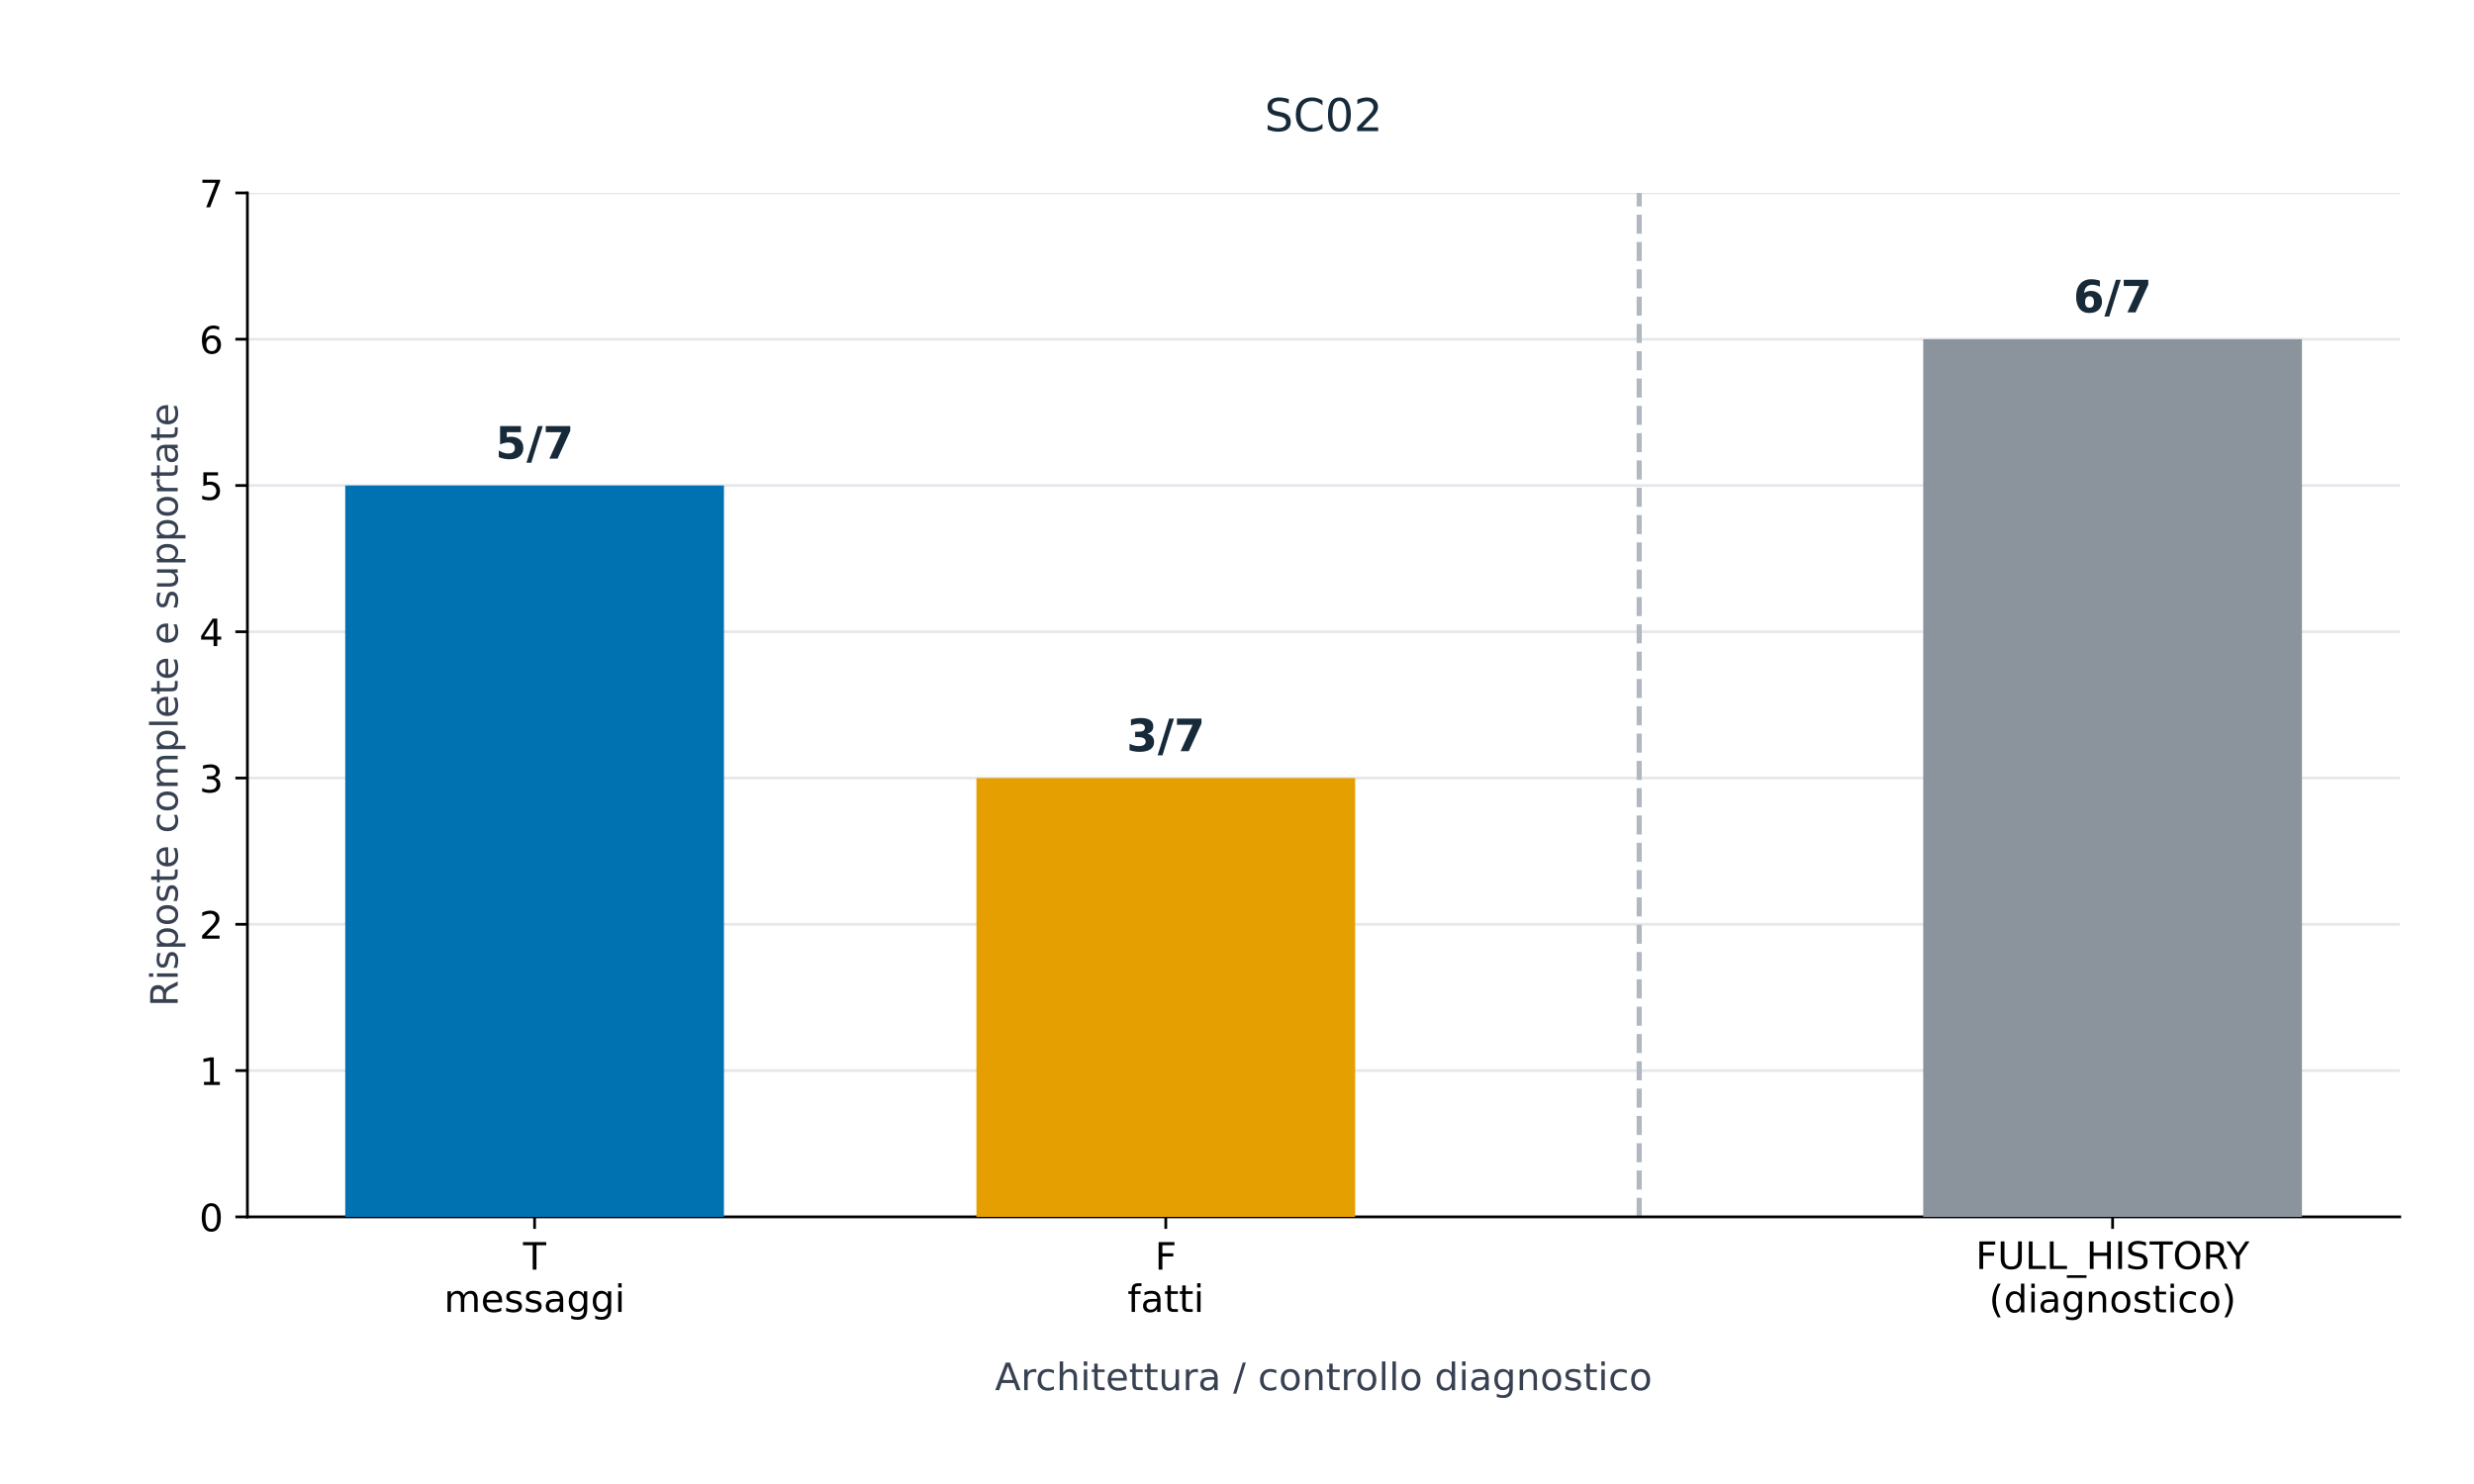
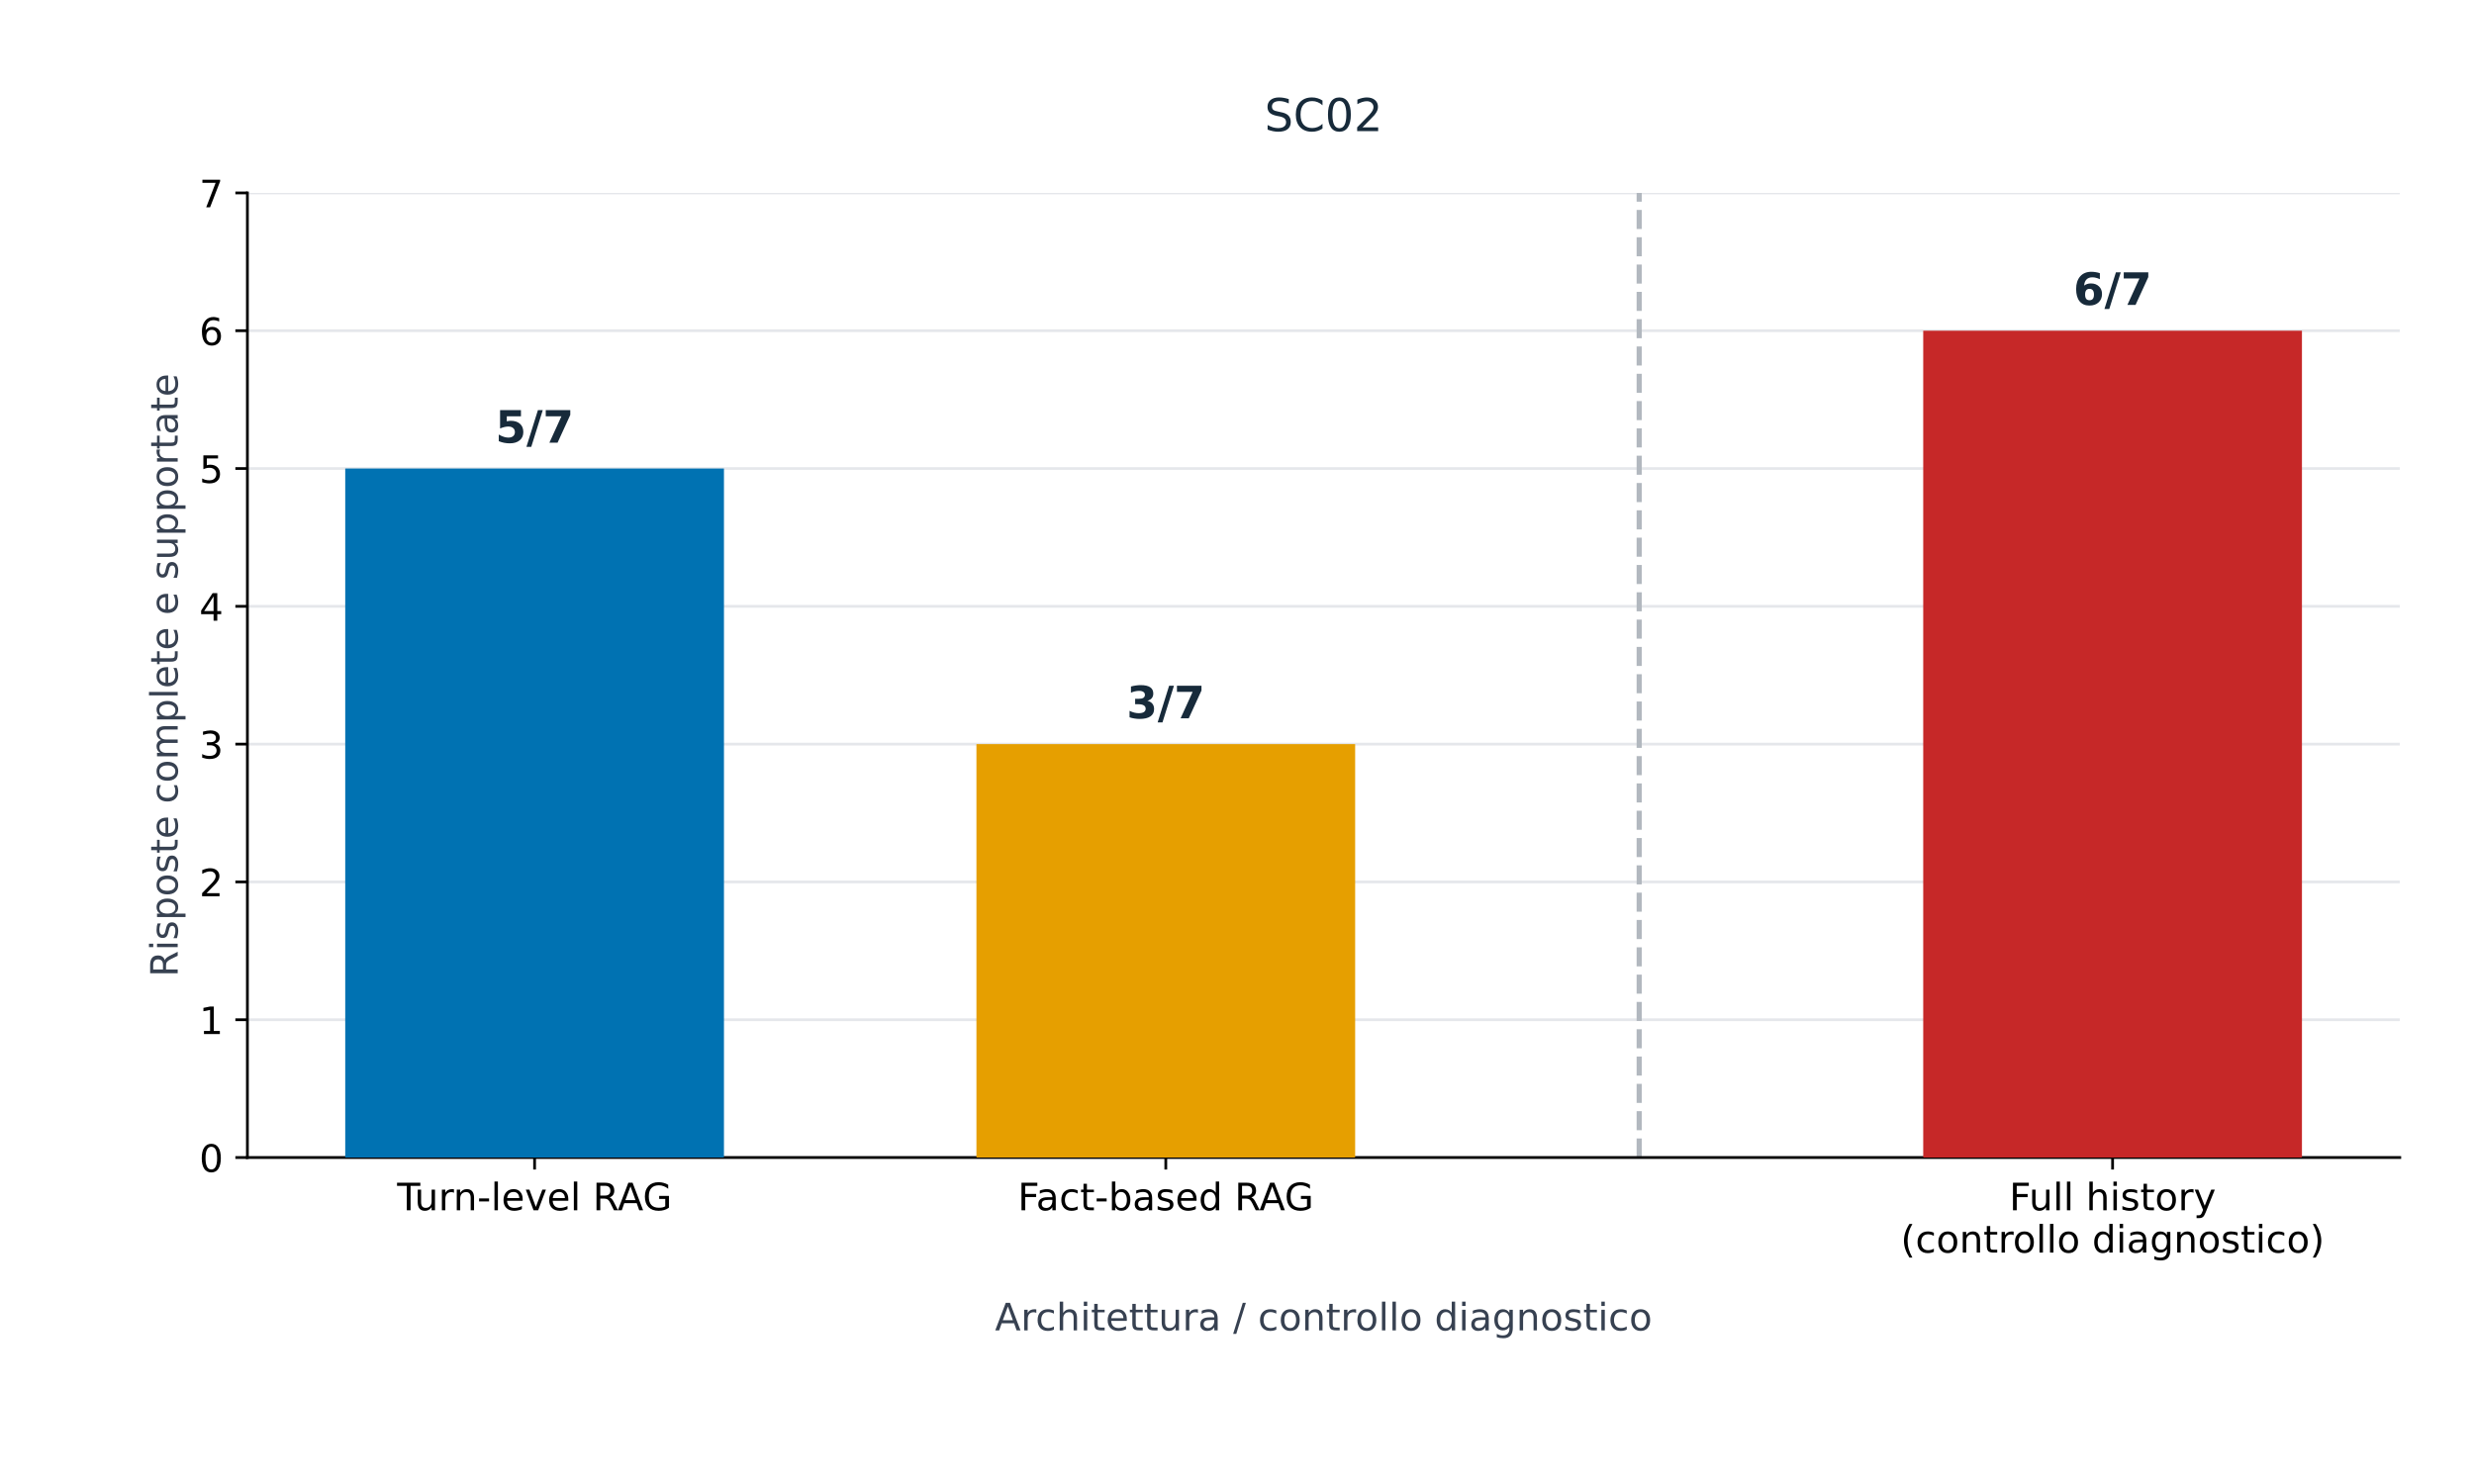
<svg xmlns="http://www.w3.org/2000/svg" xmlns:xlink="http://www.w3.org/1999/xlink" width="720pt" height="432pt" viewBox="0 0 720 432" version="1.1">
  <defs>
    <style type="text/css">*{stroke-linejoin: round; stroke-linecap: butt}</style>
  </defs>
  <g id="figure_1">
    <g id="patch_1">
      <path d="M 0 432  L 720 432  L 720 0  L 0 0  z " style="fill: #ffffff" />
    </g>
    <g id="axes_1">
      <g id="patch_2">
-         <path d="M 72 354.24  L 698.4 354.24  L 698.4 56.16  L 72 56.16  z " style="fill: #ffffff" />
+         <path d="M 72 336.96  L 698.4 336.96  L 698.4 56.16  L 72 56.16  z " style="fill: #ffffff" />
      </g>
      <g id="matplotlib.axis_1">
        <g id="xtick_1">
          <g id="line2d_1">
            <defs>
-               <path id="mb00d5951a7" d="M 0 0  L 0 3.5  " style="stroke: #000000; stroke-width: 0.8" />
+               <path id="md474aef651" d="M 0 0  L 0 3.5  " style="stroke: #000000; stroke-width: 0.8" />
            </defs>
            <g>
-               <use xlink:href="#mb00d5951a7" x="155.581" y="354.24" style="stroke: #000000; stroke-width: 0.8" />
+               <use xlink:href="#md474aef651" x="155.581" y="336.96" style="stroke: #000000; stroke-width: 0.8" />
            </g>
          </g>
          <g id="text_1">
-             <text style="font: 11px 'DejaVu Sans'" transform="translate(152.2219 369.5983)">T</text>
-             <text style="font: 11px 'DejaVu Sans'" transform="translate(129.2276 381.9159)">messaggi</text>
+             <text style="font: 11px 'DejaVu Sans'; text-anchor: middle" x="155.581" y="352.318" transform="rotate(-0 155.5812 352.3183)">Turn-level RAG</text>
          </g>
        </g>
        <g id="xtick_2">
          <g id="line2d_2">
            <g>
-               <use xlink:href="#mb00d5951a7" x="339.276" y="354.24" style="stroke: #000000; stroke-width: 0.8" />
+               <use xlink:href="#md474aef651" x="339.276" y="336.96" style="stroke: #000000; stroke-width: 0.8" />
            </g>
          </g>
          <g id="text_2">
-             <text style="font: 11px 'DejaVu Sans'" transform="translate(336.1129 369.5983)">F</text>
-             <text style="font: 11px 'DejaVu Sans'" transform="translate(328.1293 381.9159)">fatti</text>
+             <text style="font: 11px 'DejaVu Sans'; text-anchor: middle" x="339.276" y="352.318" transform="rotate(-0 339.2762 352.3183)">Fact-based RAG</text>
          </g>
        </g>
        <g id="xtick_3">
          <g id="line2d_3">
            <g>
-               <use xlink:href="#mb00d5951a7" x="614.819" y="354.24" style="stroke: #000000; stroke-width: 0.8" />
+               <use xlink:href="#md474aef651" x="614.819" y="336.96" style="stroke: #000000; stroke-width: 0.8" />
            </g>
          </g>
          <g id="text_3">
-             <text style="font: 11px 'DejaVu Sans'" transform="translate(574.9816 369.4041)">FULL_HISTORY</text>
-             <text style="font: 11px 'DejaVu Sans'" transform="translate(578.8556 382.0276)">(diagnostico)</text>
+             <text style="font: 11px 'DejaVu Sans'" transform="translate(584.7518 352.3183)">Full history</text>
+             <text style="font: 11px 'DejaVu Sans'" transform="translate(553.1526 364.6359)">(controllo diagnostico)</text>
          </g>
        </g>
        <g id="text_4">
-           <text style="fill: #374151; font: 11px 'DejaVu Sans'; text-anchor: middle" x="385.2" y="404.674" transform="rotate(-0 385.2 404.6735)">Architettura / controllo diagnostico</text>
+           <text style="fill: #374151; font: 11px 'DejaVu Sans'; text-anchor: middle" x="385.2" y="387.282" transform="rotate(-0 385.2 387.2818)">Architettura / controllo diagnostico</text>
        </g>
      </g>
      <g id="matplotlib.axis_2">
        <g id="ytick_1">
          <g id="line2d_4">
-             <path d="M 72 354.24  L 698.4 354.24  " clip-path="url(#p33a8df8e29)" style="fill: none; stroke: #e5e7eb; stroke-width: 0.8; stroke-linecap: square" />
+             <path d="M 72 336.96  L 698.4 336.96  " clip-path="url(#p51bc2d271f)" style="fill: none; stroke: #e5e7eb; stroke-width: 0.8; stroke-linecap: square" />
          </g>
          <g id="line2d_5">
            <defs>
-               <path id="m9489184fd2" d="M 0 0  L -3.5 0  " style="stroke: #000000; stroke-width: 0.8" />
+               <path id="m7764f9cfa3" d="M 0 0  L -3.5 0  " style="stroke: #000000; stroke-width: 0.8" />
            </defs>
            <g>
-               <use xlink:href="#m9489184fd2" x="72" y="354.24" style="stroke: #000000; stroke-width: 0.8" />
+               <use xlink:href="#m7764f9cfa3" x="72" y="336.96" style="stroke: #000000; stroke-width: 0.8" />
            </g>
          </g>
          <g id="text_5">
-             <text style="font: 11px 'DejaVu Sans'; text-anchor: end" x="65" y="358.419" transform="rotate(-0 65 358.4191)">0</text>
+             <text style="font: 11px 'DejaVu Sans'; text-anchor: end" x="65" y="341.139" transform="rotate(-0 65 341.1391)">0</text>
          </g>
        </g>
        <g id="ytick_2">
          <g id="line2d_6">
-             <path d="M 72 311.657  L 698.4 311.657  " clip-path="url(#p33a8df8e29)" style="fill: none; stroke: #e5e7eb; stroke-width: 0.8; stroke-linecap: square" />
+             <path d="M 72 296.846  L 698.4 296.846  " clip-path="url(#p51bc2d271f)" style="fill: none; stroke: #e5e7eb; stroke-width: 0.8; stroke-linecap: square" />
          </g>
          <g id="line2d_7">
            <g>
-               <use xlink:href="#m9489184fd2" x="72" y="311.657" style="stroke: #000000; stroke-width: 0.8" />
+               <use xlink:href="#m7764f9cfa3" x="72" y="296.846" style="stroke: #000000; stroke-width: 0.8" />
            </g>
          </g>
          <g id="text_6">
-             <text style="font: 11px 'DejaVu Sans'; text-anchor: end" x="65" y="315.836" transform="rotate(-0 65 315.8363)">1</text>
+             <text style="font: 11px 'DejaVu Sans'; text-anchor: end" x="65" y="301.025" transform="rotate(-0 65 301.0249)">1</text>
          </g>
        </g>
        <g id="ytick_3">
          <g id="line2d_8">
-             <path d="M 72 269.074  L 698.4 269.074  " clip-path="url(#p33a8df8e29)" style="fill: none; stroke: #e5e7eb; stroke-width: 0.8; stroke-linecap: square" />
+             <path d="M 72 256.731  L 698.4 256.731  " clip-path="url(#p51bc2d271f)" style="fill: none; stroke: #e5e7eb; stroke-width: 0.8; stroke-linecap: square" />
          </g>
          <g id="line2d_9">
            <g>
-               <use xlink:href="#m9489184fd2" x="72" y="269.074" style="stroke: #000000; stroke-width: 0.8" />
+               <use xlink:href="#m7764f9cfa3" x="72" y="256.731" style="stroke: #000000; stroke-width: 0.8" />
            </g>
          </g>
          <g id="text_7">
-             <text style="font: 11px 'DejaVu Sans'; text-anchor: end" x="65" y="273.253" transform="rotate(-0 65 273.2534)">2</text>
+             <text style="font: 11px 'DejaVu Sans'; text-anchor: end" x="65" y="260.911" transform="rotate(-0 65 260.9106)">2</text>
          </g>
        </g>
        <g id="ytick_4">
          <g id="line2d_10">
-             <path d="M 72 226.491  L 698.4 226.491  " clip-path="url(#p33a8df8e29)" style="fill: none; stroke: #e5e7eb; stroke-width: 0.8; stroke-linecap: square" />
+             <path d="M 72 216.617  L 698.4 216.617  " clip-path="url(#p51bc2d271f)" style="fill: none; stroke: #e5e7eb; stroke-width: 0.8; stroke-linecap: square" />
          </g>
          <g id="line2d_11">
            <g>
-               <use xlink:href="#m9489184fd2" x="72" y="226.491" style="stroke: #000000; stroke-width: 0.8" />
+               <use xlink:href="#m7764f9cfa3" x="72" y="216.617" style="stroke: #000000; stroke-width: 0.8" />
            </g>
          </g>
          <g id="text_8">
-             <text style="font: 11px 'DejaVu Sans'; text-anchor: end" x="65" y="230.671" transform="rotate(-0 65 230.6706)">3</text>
+             <text style="font: 11px 'DejaVu Sans'; text-anchor: end" x="65" y="220.796" transform="rotate(-0 65 220.7963)">3</text>
          </g>
        </g>
        <g id="ytick_5">
          <g id="line2d_12">
-             <path d="M 72 183.909  L 698.4 183.909  " clip-path="url(#p33a8df8e29)" style="fill: none; stroke: #e5e7eb; stroke-width: 0.8; stroke-linecap: square" />
+             <path d="M 72 176.503  L 698.4 176.503  " clip-path="url(#p51bc2d271f)" style="fill: none; stroke: #e5e7eb; stroke-width: 0.8; stroke-linecap: square" />
          </g>
          <g id="line2d_13">
            <g>
-               <use xlink:href="#m9489184fd2" x="72" y="183.909" style="stroke: #000000; stroke-width: 0.8" />
+               <use xlink:href="#m7764f9cfa3" x="72" y="176.503" style="stroke: #000000; stroke-width: 0.8" />
            </g>
          </g>
          <g id="text_9">
-             <text style="font: 11px 'DejaVu Sans'; text-anchor: end" x="65" y="188.088" transform="rotate(-0 65 188.0877)">4</text>
+             <text style="font: 11px 'DejaVu Sans'; text-anchor: end" x="65" y="180.682" transform="rotate(-0 65 180.682)">4</text>
          </g>
        </g>
        <g id="ytick_6">
          <g id="line2d_14">
-             <path d="M 72 141.326  L 698.4 141.326  " clip-path="url(#p33a8df8e29)" style="fill: none; stroke: #e5e7eb; stroke-width: 0.8; stroke-linecap: square" />
+             <path d="M 72 136.389  L 698.4 136.389  " clip-path="url(#p51bc2d271f)" style="fill: none; stroke: #e5e7eb; stroke-width: 0.8; stroke-linecap: square" />
          </g>
          <g id="line2d_15">
            <g>
-               <use xlink:href="#m9489184fd2" x="72" y="141.326" style="stroke: #000000; stroke-width: 0.8" />
+               <use xlink:href="#m7764f9cfa3" x="72" y="136.389" style="stroke: #000000; stroke-width: 0.8" />
            </g>
          </g>
          <g id="text_10">
-             <text style="font: 11px 'DejaVu Sans'; text-anchor: end" x="65" y="145.505" transform="rotate(-0 65 145.5049)">5</text>
+             <text style="font: 11px 'DejaVu Sans'; text-anchor: end" x="65" y="140.568" transform="rotate(-0 65 140.5677)">5</text>
          </g>
        </g>
        <g id="ytick_7">
          <g id="line2d_16">
-             <path d="M 72 98.743  L 698.4 98.743  " clip-path="url(#p33a8df8e29)" style="fill: none; stroke: #e5e7eb; stroke-width: 0.8; stroke-linecap: square" />
+             <path d="M 72 96.274  L 698.4 96.274  " clip-path="url(#p51bc2d271f)" style="fill: none; stroke: #e5e7eb; stroke-width: 0.8; stroke-linecap: square" />
          </g>
          <g id="line2d_17">
            <g>
-               <use xlink:href="#m9489184fd2" x="72" y="98.743" style="stroke: #000000; stroke-width: 0.8" />
+               <use xlink:href="#m7764f9cfa3" x="72" y="96.274" style="stroke: #000000; stroke-width: 0.8" />
            </g>
          </g>
          <g id="text_11">
-             <text style="font: 11px 'DejaVu Sans'; text-anchor: end" x="65" y="102.922" transform="rotate(-0 65 102.922)">6</text>
+             <text style="font: 11px 'DejaVu Sans'; text-anchor: end" x="65" y="100.453" transform="rotate(-0 65 100.4534)">6</text>
          </g>
        </g>
        <g id="ytick_8">
          <g id="line2d_18">
-             <path d="M 72 56.16  L 698.4 56.16  " clip-path="url(#p33a8df8e29)" style="fill: none; stroke: #e5e7eb; stroke-width: 0.8; stroke-linecap: square" />
+             <path d="M 72 56.16  L 698.4 56.16  " clip-path="url(#p51bc2d271f)" style="fill: none; stroke: #e5e7eb; stroke-width: 0.8; stroke-linecap: square" />
          </g>
          <g id="line2d_19">
            <g>
-               <use xlink:href="#m9489184fd2" x="72" y="56.16" style="stroke: #000000; stroke-width: 0.8" />
+               <use xlink:href="#m7764f9cfa3" x="72" y="56.16" style="stroke: #000000; stroke-width: 0.8" />
            </g>
          </g>
          <g id="text_12">
            <text style="font: 11px 'DejaVu Sans'; text-anchor: end" x="65" y="60.339" transform="rotate(-0 65 60.33914)">7</text>
          </g>
        </g>
        <g id="text_13">
-           <text style="fill: #374151; font: 11px 'DejaVu Sans'; text-anchor: middle" x="51.714" y="205.2" transform="rotate(-90 51.71359 205.2)">Risposte complete e supportate</text>
+           <text style="fill: #374151; font: 11px 'DejaVu Sans'; text-anchor: middle" x="51.714" y="196.56" transform="rotate(-90 51.71359 196.56)">Risposte complete e supportate</text>
        </g>
      </g>
      <g id="line2d_20">
-         <path d="M 477.048 354.24  L 477.048 56.16  " clip-path="url(#p33a8df8e29)" style="fill: none; stroke-dasharray: 5.55,2.4; stroke-dashoffset: 0; stroke: #b2b8bf; stroke-width: 1.5" />
+         <path d="M 477.048 336.96  L 477.048 56.16  " clip-path="url(#p51bc2d271f)" style="fill: none; stroke-dasharray: 5.55,2.4; stroke-dashoffset: 0; stroke: #b2b8bf; stroke-width: 1.5" />
      </g>
      <g id="patch_3">
-         <path d="M 72 354.24  L 72 56.16  " style="fill: none; stroke: #000000; stroke-width: 0.8; stroke-linejoin: miter; stroke-linecap: square" />
+         <path d="M 72 336.96  L 72 56.16  " style="fill: none; stroke: #000000; stroke-width: 0.8; stroke-linejoin: miter; stroke-linecap: square" />
      </g>
      <g id="patch_4">
-         <path d="M 72 354.24  L 698.4 354.24  " style="fill: none; stroke: #000000; stroke-width: 0.8; stroke-linejoin: miter; stroke-linecap: square" />
+         <path d="M 72 336.96  L 698.4 336.96  " style="fill: none; stroke: #000000; stroke-width: 0.8; stroke-linejoin: miter; stroke-linecap: square" />
      </g>
      <g id="patch_5">
-         <path d="M 100.473 354.24  L 210.69 354.24  L 210.69 141.326  L 100.473 141.326  z " clip-path="url(#p33a8df8e29)" style="fill: #0072b2" />
+         <path d="M 100.473 336.96  L 210.69 336.96  L 210.69 136.389  L 100.473 136.389  z " clip-path="url(#p51bc2d271f)" style="fill: #0072b2" />
      </g>
      <g id="patch_6">
-         <path d="M 284.168 354.24  L 394.385 354.24  L 394.385 226.491  L 284.168 226.491  z " clip-path="url(#p33a8df8e29)" style="fill: #e69f00" />
+         <path d="M 284.168 336.96  L 394.385 336.96  L 394.385 216.617  L 284.168 216.617  z " clip-path="url(#p51bc2d271f)" style="fill: #e69f00" />
      </g>
      <g id="patch_7">
-         <path d="M 559.71 354.24  L 669.927 354.24  L 669.927 98.743  L 559.71 98.743  z " clip-path="url(#p33a8df8e29)" style="fill: #8b939c" />
+         <path d="M 559.71 336.96  L 669.927 336.96  L 669.927 96.274  L 559.71 96.274  z " clip-path="url(#p51bc2d271f)" style="fill: #c62828" />
      </g>
      <g id="text_14">
-         <text style="fill: #172a3a; font: 700 13px 'DejaVu Sans'; text-anchor: middle" x="155.581" y="133.512" transform="rotate(-0 155.5812 133.5122)">5/7</text>
+         <text style="fill: #172a3a; font: 700 13px 'DejaVu Sans'; text-anchor: middle" x="155.581" y="128.871" transform="rotate(-0 155.5812 128.8713)">5/7</text>
      </g>
      <g id="text_15">
-         <text style="fill: #172a3a; font: 700 13px 'DejaVu Sans'; text-anchor: middle" x="339.276" y="218.678" transform="rotate(-0 339.2762 218.6779)">3/7</text>
+         <text style="fill: #172a3a; font: 700 13px 'DejaVu Sans'; text-anchor: middle" x="339.276" y="209.1" transform="rotate(-0 339.2762 209.0998)">3/7</text>
      </g>
      <g id="text_16">
-         <text style="fill: #172a3a; font: 700 13px 'DejaVu Sans'; text-anchor: middle" x="614.819" y="90.929" transform="rotate(-0 614.8188 90.92932)">6/7</text>
+         <text style="fill: #172a3a; font: 700 13px 'DejaVu Sans'; text-anchor: middle" x="614.819" y="88.757" transform="rotate(-0 614.8188 88.75698)">6/7</text>
      </g>
      <g id="text_17">
        <text style="fill: #172a3a; font: 13.2px 'DejaVu Sans'; text-anchor: middle" x="385.2" y="38.16" transform="rotate(-0 385.2 38.16)">SC02</text>
      </g>
    </g>
  </g>
  <defs>
-     <clipPath id="p33a8df8e29">
-       <rect x="72" y="56.16" width="626.4" height="298.08" />
+     <clipPath id="p51bc2d271f">
+       <rect x="72" y="56.16" width="626.4" height="280.8" />
    </clipPath>
  </defs>
</svg>
